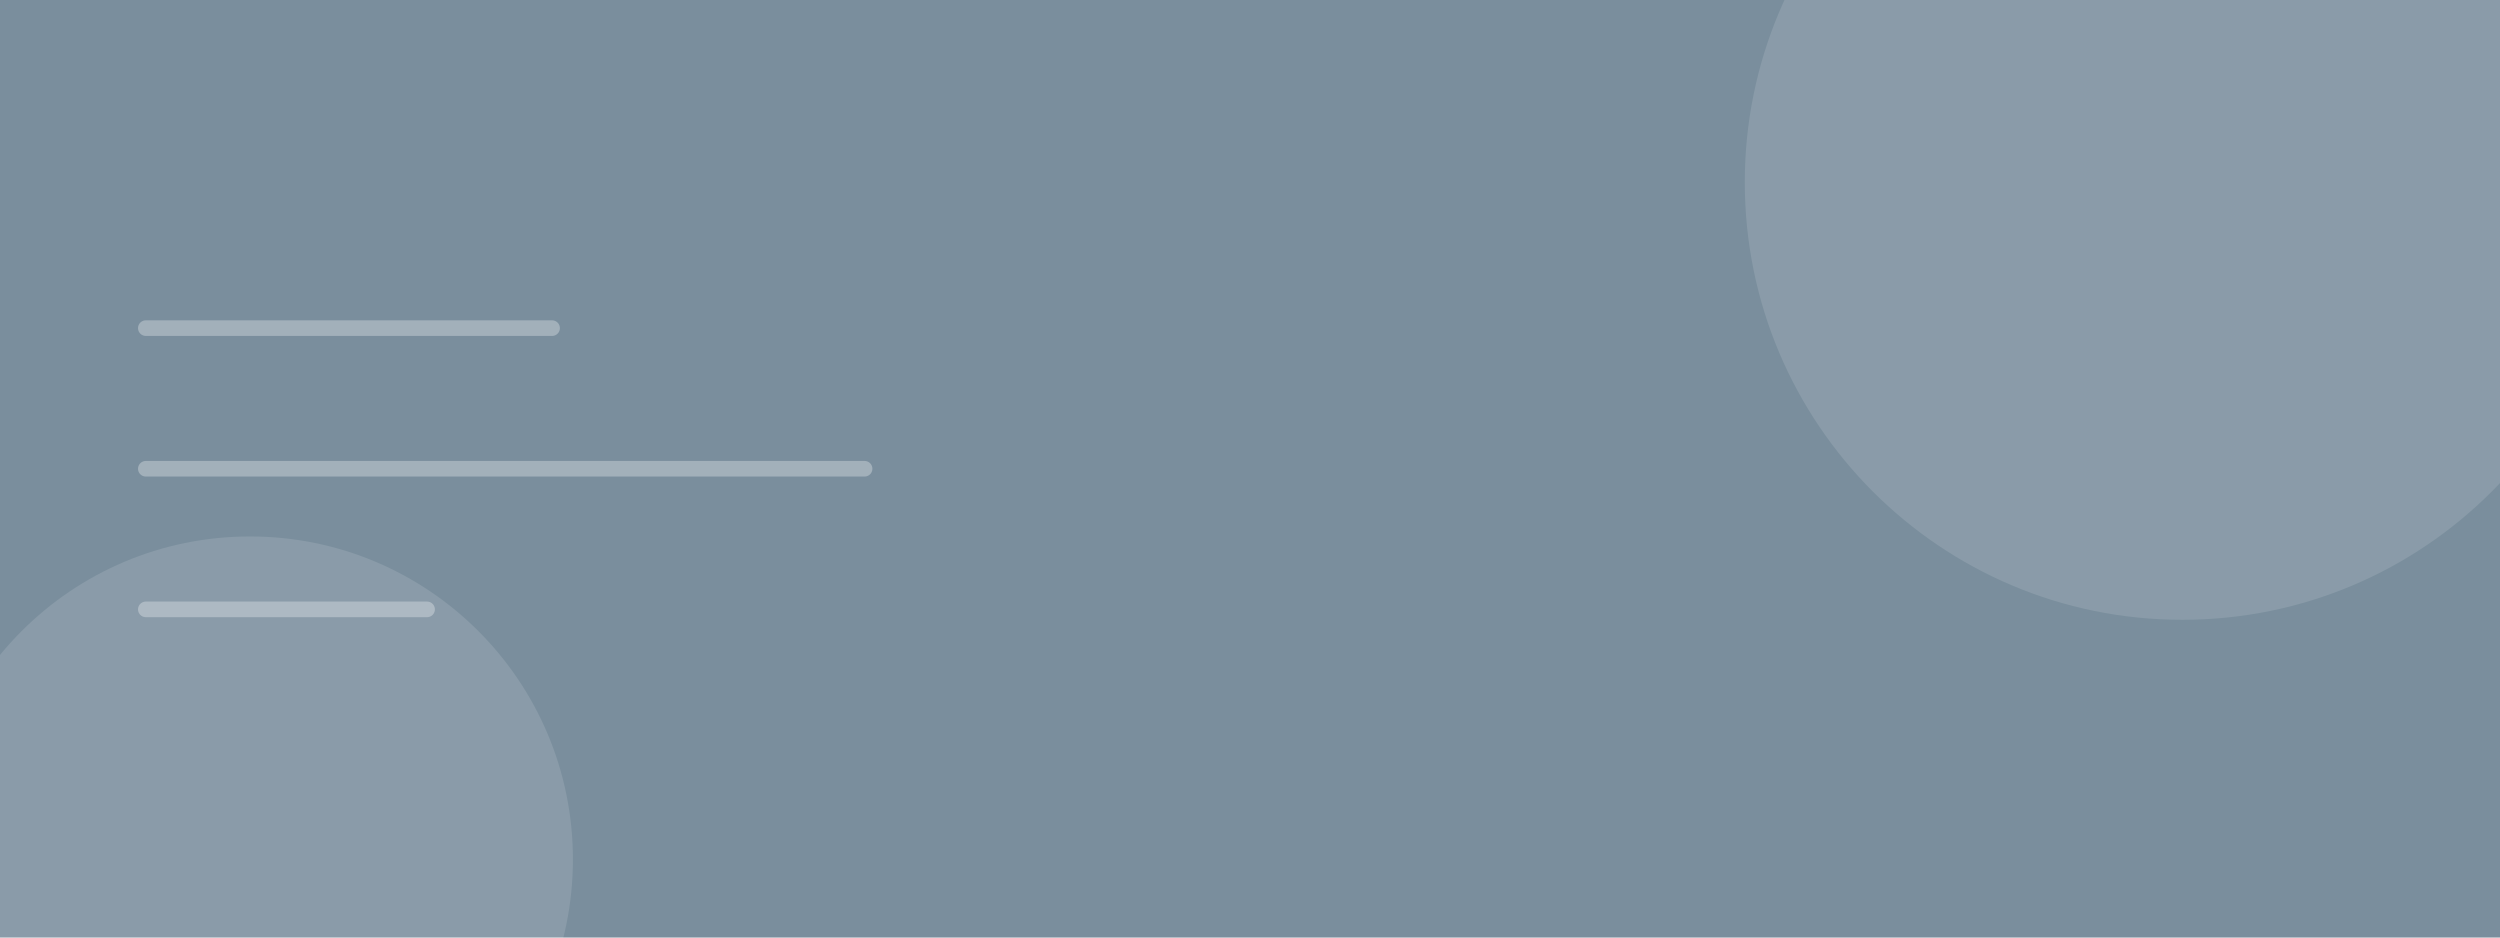
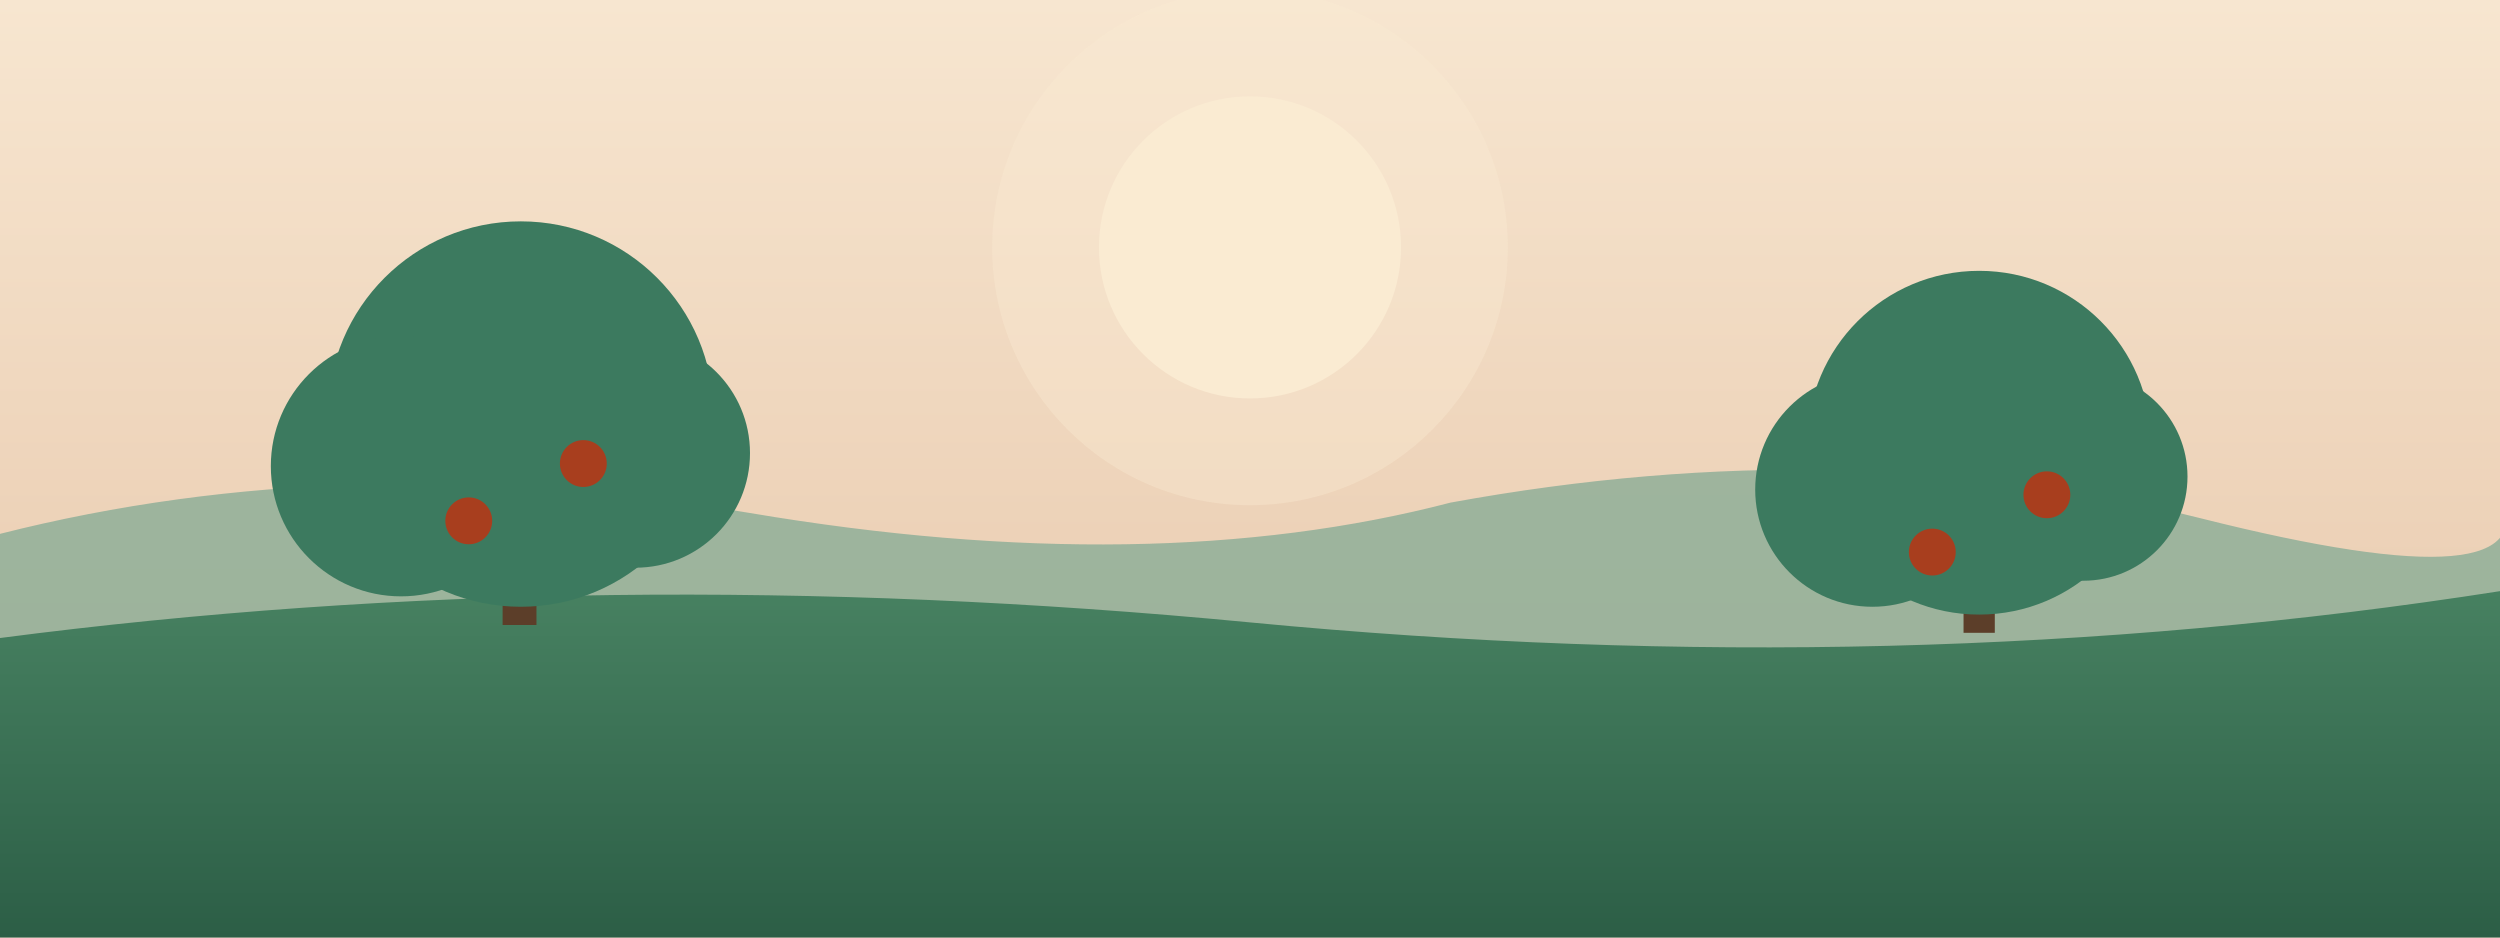
<svg xmlns="http://www.w3.org/2000/svg" viewBox="0 0 960 360" width="960" height="360" role="img" aria-label="Ảnh minh hoạ ưu đãi Tết đã kết thúc">
-   <rect width="960" height="360" fill="#7A8E9D" />
-   <g fill="#FFFFFF" opacity="0.12">
-     <circle cx="838" cy="70" r="168" />
-     <circle cx="96" cy="330" r="124" />
+   <defs>
+     <linearGradient id="troi" x1="0" y1="0" x2="0" y2="1">
+       <stop offset="0" stop-color="#F7E6D0" />
+       <stop offset="1" stop-color="#E5C3A6" />
+     </linearGradient>
+     <linearGradient id="nuoc" x1="0" y1="0" x2="0" y2="1">
+       <stop offset="0" stop-color="#2E757A" />
+       <stop offset="1" stop-color="#12484F" />
+     </linearGradient>
+     <linearGradient id="co" x1="0" y1="0" x2="0" y2="1">
+       <stop offset="0" stop-color="#478161" />
+       <stop offset="1" stop-color="#2C5E46" />
+     </linearGradient>
+   </defs>
+   <rect width="960" height="360" fill="url(#troi)" />
+   <circle cx="480" cy="95" r="99" fill="#FAEBD2" opacity=".38" />
+   <circle cx="480" cy="95" r="58" fill="#FAEBD2" />
+   <path d="M0 205 Q134 171 288 197 T557 193 Q710 165 845 199 T960 189 L960 275 L0 275Z" fill="#89AC96" opacity=".8" />
+   <path d="M0 245 Q230 215 480 239 T960 227 L960 360 L0 360Z" fill="url(#co)" />
+   <g fill="#3C7A5F">
+     <rect x="193" y="170" width="13" height="70" fill="#5C3E29" />
+     <circle cx="200" cy="159" r="74" />
+     <circle cx="154" cy="179" r="50" />
+     <circle cx="244" cy="174" r="44" />
  </g>
-   <g stroke="#FFFFFF" stroke-width="6" stroke-linecap="round" opacity="0.30">
-     <line x1="56" y1="126" x2="212" y2="126" />
-     <line x1="56" y1="180" x2="332" y2="180" />
-     <line x1="56" y1="234" x2="164" y2="234" />
+   <g fill="#3C7A5F">
+     <rect x="754" y="180" width="12" height="63" fill="#5C3E29" />
+     <circle cx="760" cy="170" r="66" />
+     <circle cx="719" cy="188" r="45" />
+     <circle cx="800" cy="183" r="40" />
  </g>
+   <circle cx="180" cy="200" r="9" fill="#A83E1E" />
+   <circle cx="224" cy="178" r="9" fill="#A83E1E" />
+   <circle cx="742" cy="212" r="9" fill="#A83E1E" />
+   <circle cx="786" cy="190" r="9" fill="#A83E1E" />
</svg>
